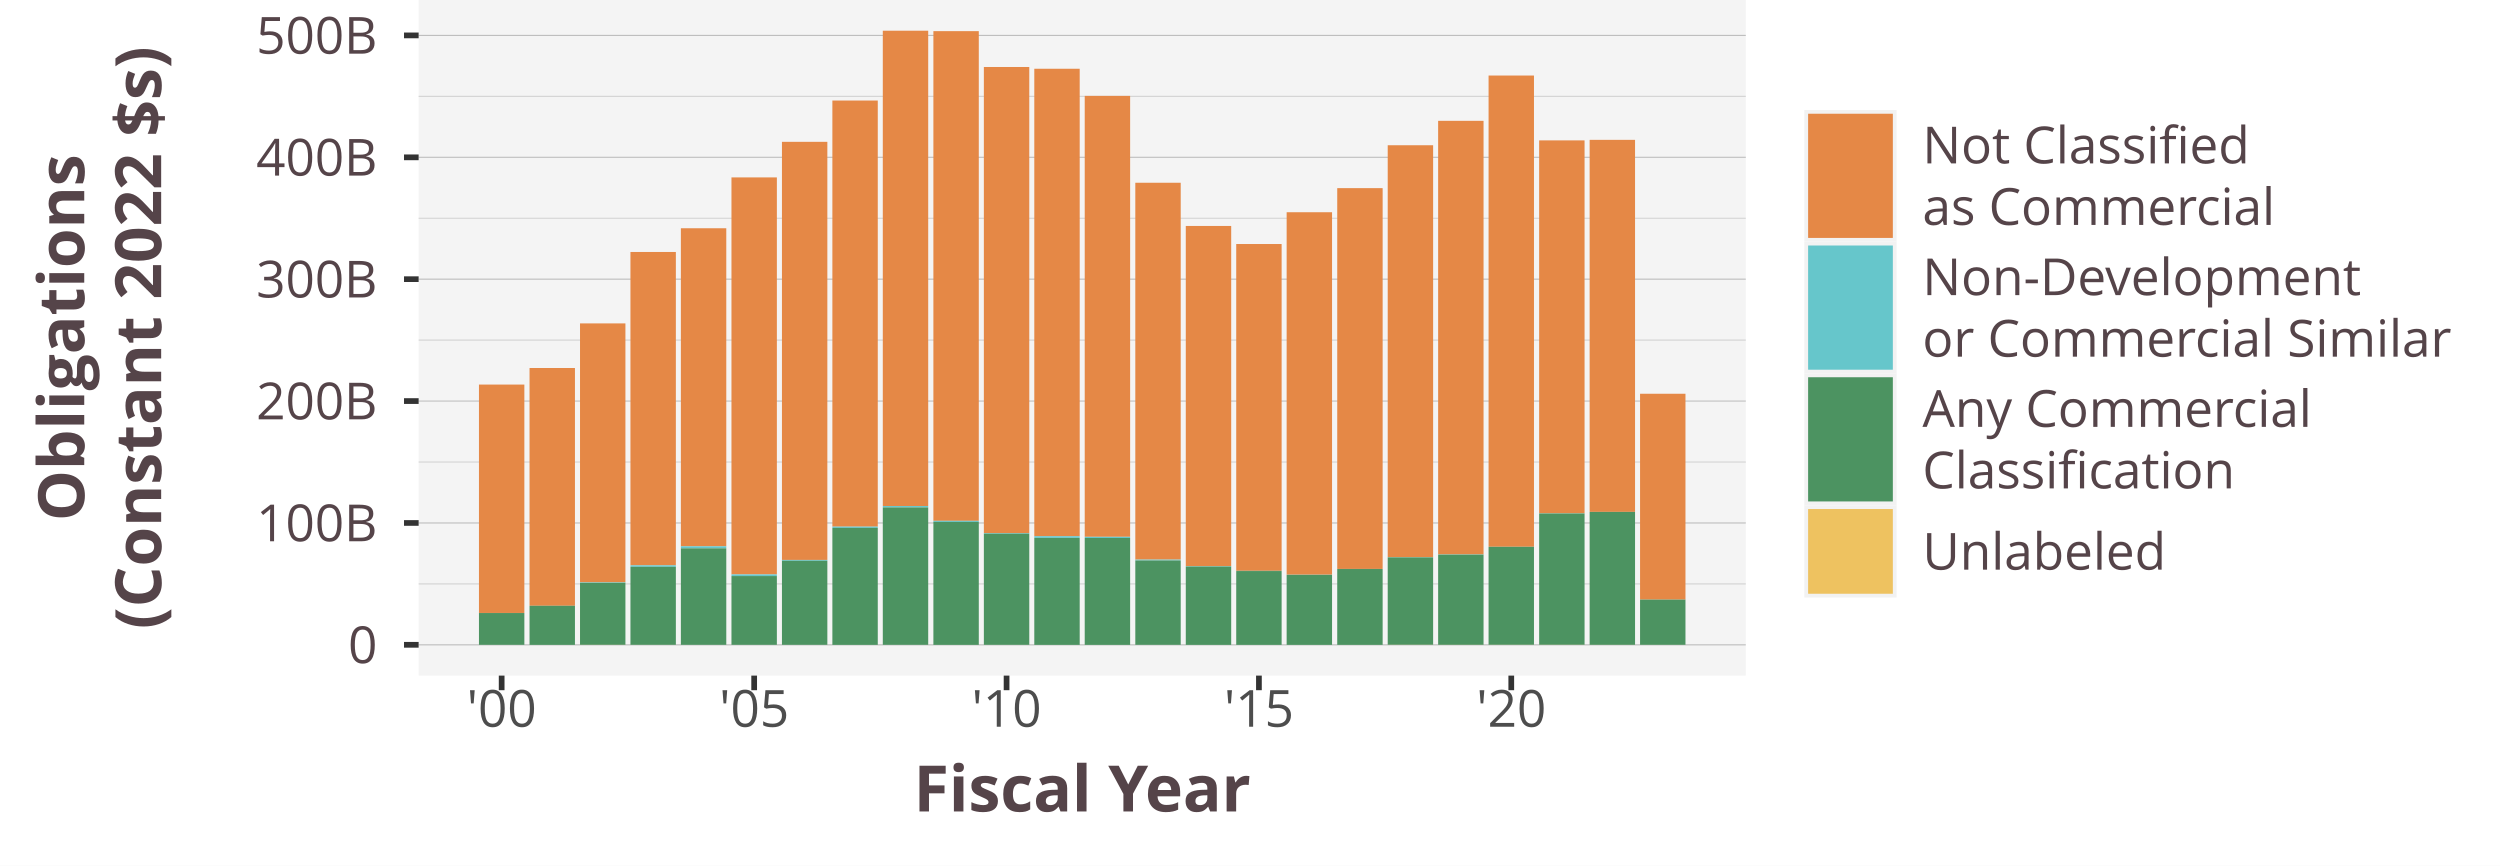
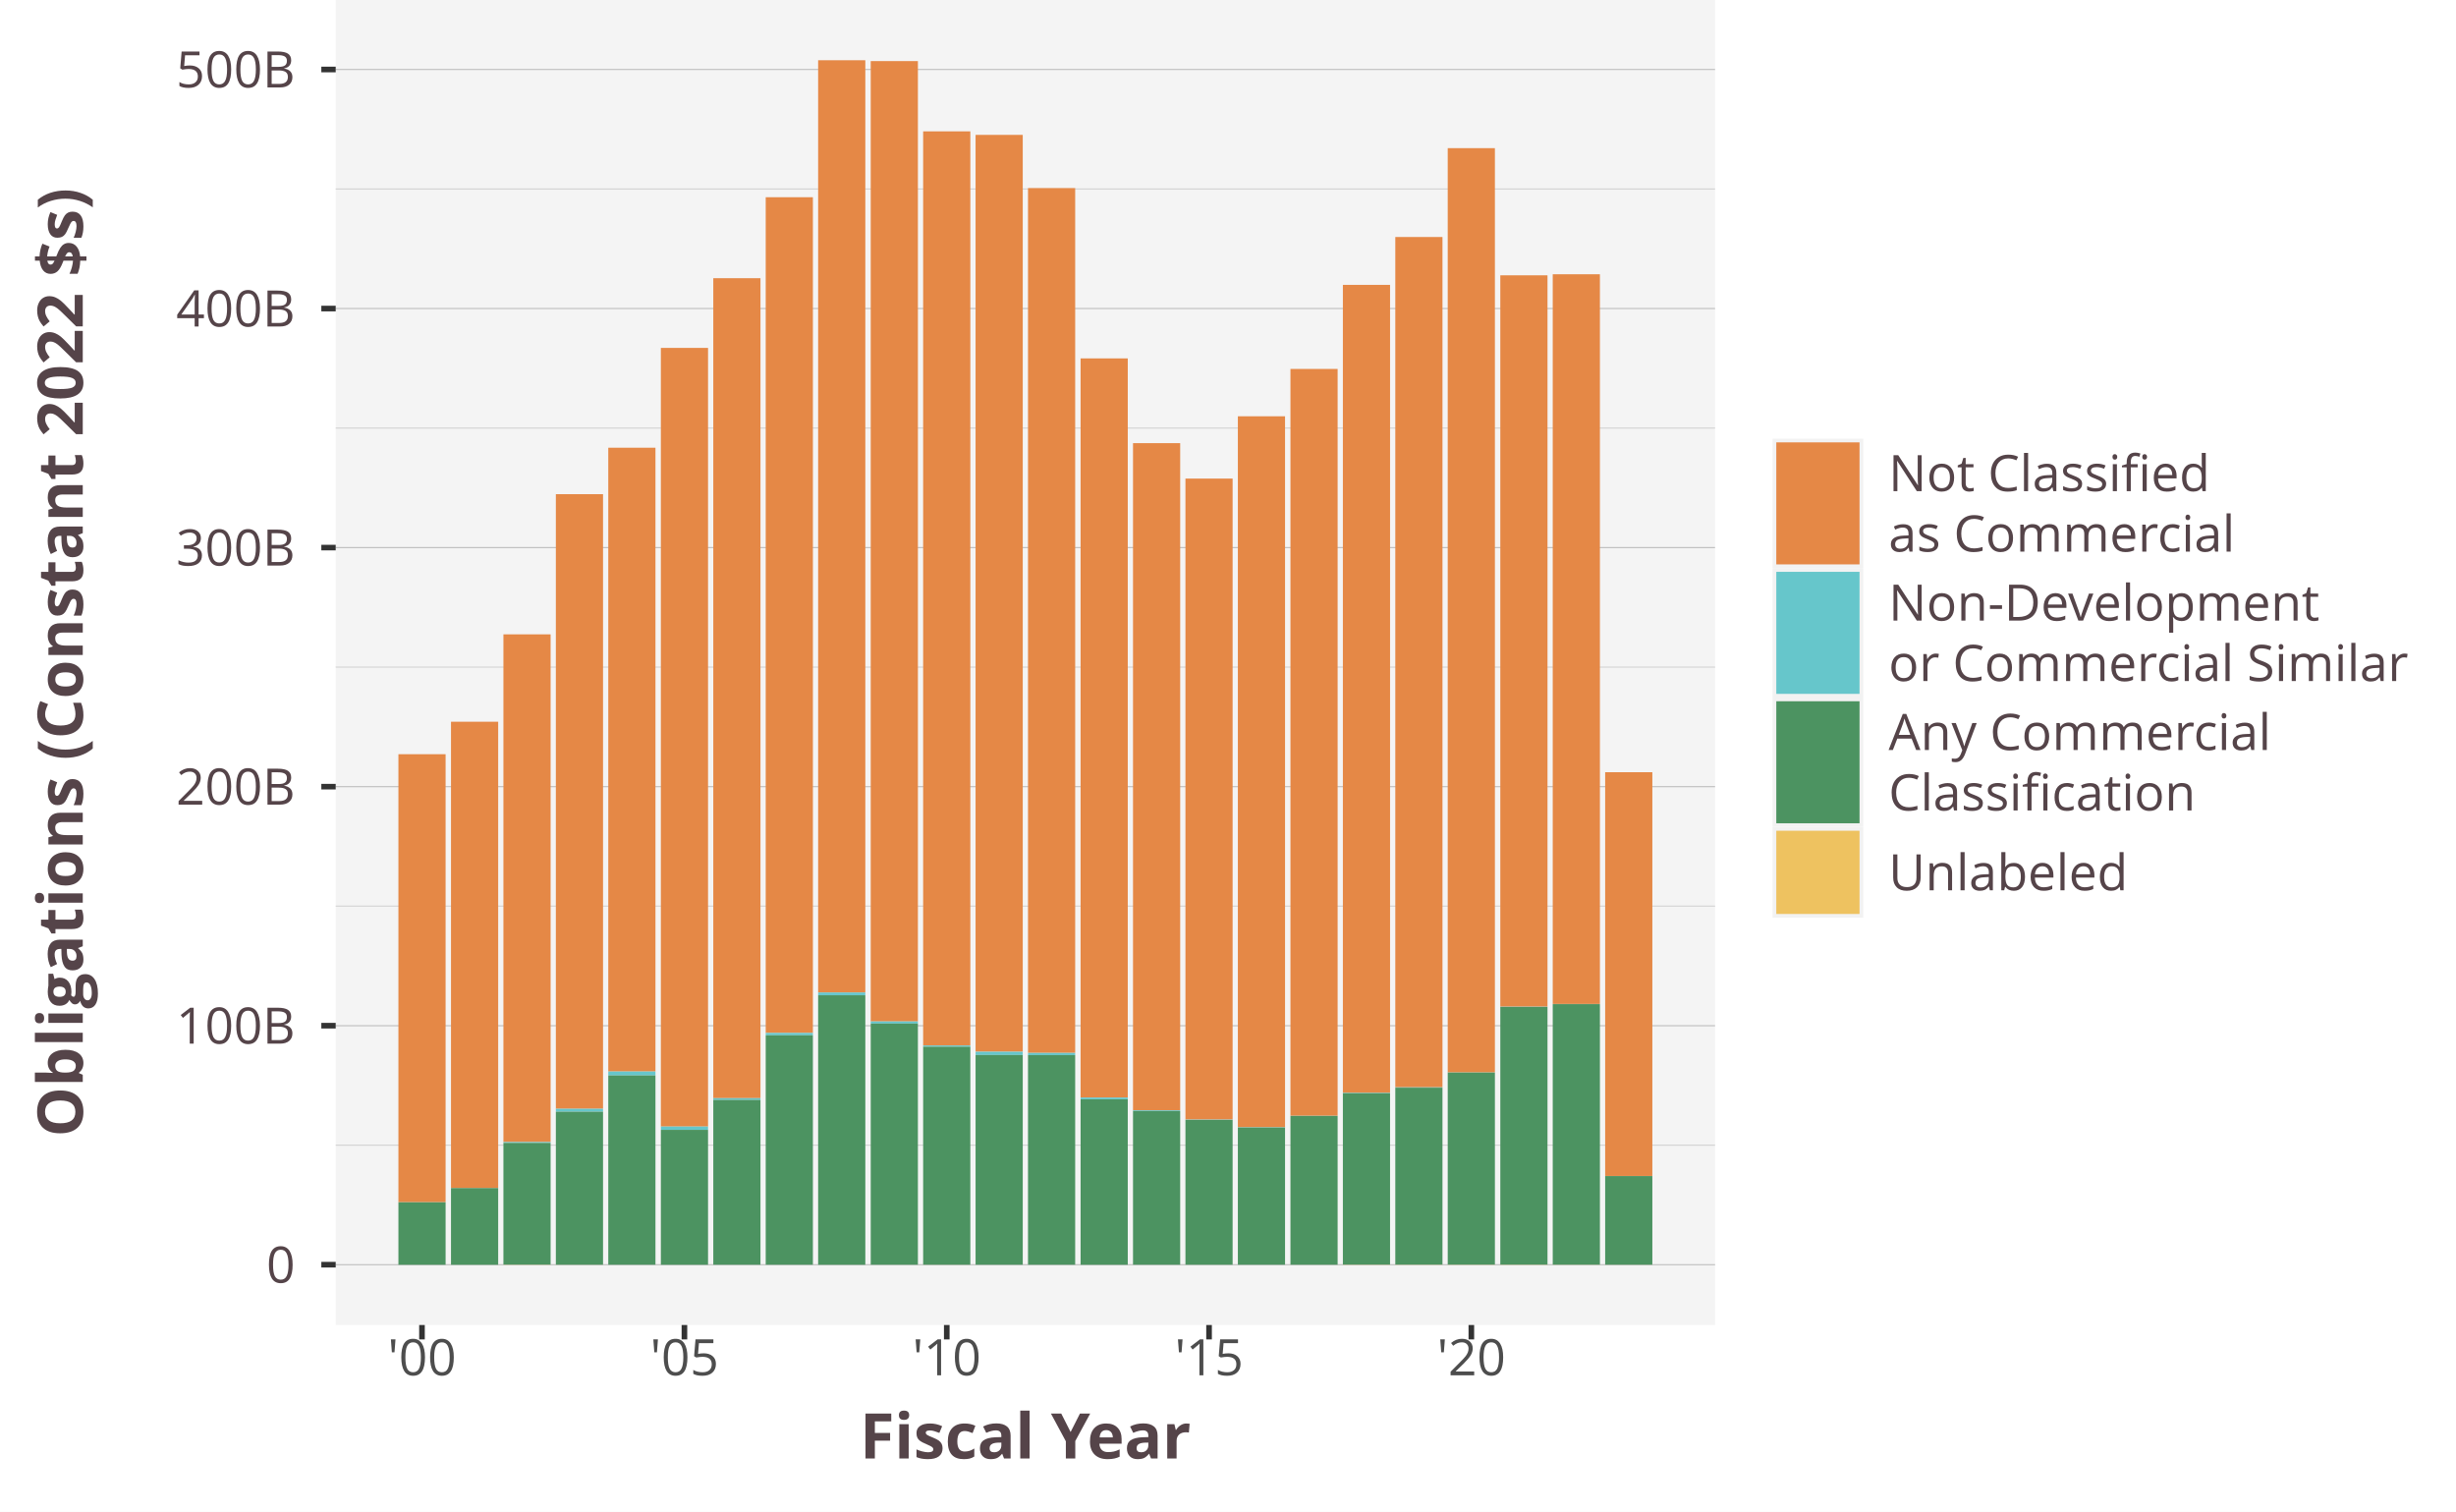
- <svg xmlns="http://www.w3.org/2000/svg" class="svglite" width="468.00pt" height="162.00pt" viewBox="0 0 468.00 162.00">
+ <svg xmlns="http://www.w3.org/2000/svg" class="svglite" width="468.00pt" height="288.00pt" viewBox="0 0 468.00 288.00">
  <defs>
    <style type="text/css">
    .svglite line, .svglite polyline, .svglite polygon, .svglite path, .svglite rect, .svglite circle {
      fill: none;
      stroke: #000000;
      stroke-linecap: round;
      stroke-linejoin: round;
      stroke-miterlimit: 10.00;
    }
    .svglite text {
      white-space: pre;
    }
  </style>
  </defs>
  <rect width="100%" height="100%" style="stroke: none; fill: #FFFFFF;" />
  <defs>
-     <clipPath id="cpMC4wMHw0NjguMDB8MC4wMHwxNjIuMDA=">
-       <rect x="0.00" y="0.00" width="468.00" height="162.00" />
+     <clipPath id="cpMC4wMHw0NjguMDB8MC4wMHwyODguMDA=">
+       <rect x="0.00" y="0.00" width="468.00" height="288.00" />
    </clipPath>
  </defs>
-   <g clip-path="url(#cpMC4wMHw0NjguMDB8MC4wMHwxNjIuMDA=)">
-     <rect x="0.00" y="0.00" width="468.00" height="162.00" style="stroke-width: 1.07; stroke: #FFFFFF; fill: #FFFFFF;" />
+   <g clip-path="url(#cpMC4wMHw0NjguMDB8MC4wMHwyODguMDA=)">
+     <rect x="0.00" y="0.00" width="468.00" height="288.00" style="stroke-width: 1.07; stroke: #FFFFFF; fill: #FFFFFF;" />
  </g>
  <defs>
-     <clipPath id="cpNzguMzd8MzI2LjgxfDAuMDB8MTI2LjQ3">
-       <rect x="78.37" y="0.00" width="248.44" height="126.47" />
+     <clipPath id="cpNjMuOTd8MzI2LjgxfDAuMDB8MjUyLjQ3">
+       <rect x="63.97" y="0.00" width="262.84" height="252.47" />
    </clipPath>
  </defs>
-   <g clip-path="url(#cpNzguMzd8MzI2LjgxfDAuMDB8MTI2LjQ3)">
-     <rect x="78.37" y="-0" width="248.44" height="126.47" style="stroke-width: 1.07; stroke: none; fill: #F4F4F4;" />
-     <polyline points="78.37,109.31 326.81,109.31 " style="stroke-width: 0.21; stroke: #D3D3D3; stroke-linecap: butt;" />
-     <polyline points="78.37,86.49 326.81,86.49 " style="stroke-width: 0.21; stroke: #D3D3D3; stroke-linecap: butt;" />
-     <polyline points="78.37,63.67 326.81,63.67 " style="stroke-width: 0.21; stroke: #D3D3D3; stroke-linecap: butt;" />
-     <polyline points="78.37,40.86 326.81,40.86 " style="stroke-width: 0.21; stroke: #D3D3D3; stroke-linecap: butt;" />
-     <polyline points="78.37,18.04 326.81,18.04 " style="stroke-width: 0.21; stroke: #D3D3D3; stroke-linecap: butt;" />
-     <polyline points="78.37,120.71 326.81,120.71 " style="stroke-width: 0.21; stroke: #BEBEBE; stroke-linecap: butt;" />
-     <polyline points="78.37,97.90 326.81,97.90 " style="stroke-width: 0.21; stroke: #BEBEBE; stroke-linecap: butt;" />
-     <polyline points="78.37,75.08 326.81,75.08 " style="stroke-width: 0.21; stroke: #BEBEBE; stroke-linecap: butt;" />
-     <polyline points="78.37,52.26 326.81,52.26 " style="stroke-width: 0.21; stroke: #BEBEBE; stroke-linecap: butt;" />
-     <polyline points="78.37,29.45 326.81,29.45 " style="stroke-width: 0.21; stroke: #BEBEBE; stroke-linecap: butt;" />
-     <polyline points="78.37,6.63 326.81,6.63 " style="stroke-width: 0.21; stroke: #BEBEBE; stroke-linecap: butt;" />
-     <rect x="89.66" y="71.99" width="8.50" height="42.76" style="stroke-width: 1.07; stroke: none; stroke-linecap: butt; stroke-linejoin: miter; fill: #E58846;" />
-     <rect x="99.13" y="68.89" width="8.50" height="44.51" style="stroke-width: 1.07; stroke: none; stroke-linecap: butt; stroke-linejoin: miter; fill: #E58846;" />
-     <rect x="108.58" y="60.54" width="8.50" height="48.46" style="stroke-width: 1.07; stroke: none; stroke-linecap: butt; stroke-linejoin: miter; fill: #E58846;" />
-     <rect x="118.02" y="47.17" width="8.50" height="58.66" style="stroke-width: 1.07; stroke: none; stroke-linecap: butt; stroke-linejoin: miter; fill: #E58846;" />
-     <rect x="127.46" y="42.73" width="8.50" height="59.54" style="stroke-width: 1.07; stroke: none; stroke-linecap: butt; stroke-linejoin: miter; fill: #E58846;" />
-     <rect x="136.93" y="33.21" width="8.50" height="74.32" style="stroke-width: 1.07; stroke: none; stroke-linecap: butt; stroke-linejoin: miter; fill: #E58846;" />
-     <rect x="146.38" y="26.55" width="8.50" height="78.27" style="stroke-width: 1.07; stroke: none; stroke-linecap: butt; stroke-linejoin: miter; fill: #E58846;" />
-     <rect x="155.82" y="18.82" width="8.50" height="79.77" style="stroke-width: 1.07; stroke: none; stroke-linecap: butt; stroke-linejoin: miter; fill: #E58846;" />
-     <rect x="165.26" y="5.75" width="8.50" height="88.98" style="stroke-width: 1.07; stroke: none; stroke-linecap: butt; stroke-linejoin: miter; fill: #E58846;" />
-     <rect x="174.73" y="5.83" width="8.50" height="91.67" style="stroke-width: 1.07; stroke: none; stroke-linecap: butt; stroke-linejoin: miter; fill: #E58846;" />
-     <rect x="184.18" y="12.54" width="8.50" height="87.25" style="stroke-width: 1.07; stroke: none; stroke-linecap: butt; stroke-linejoin: miter; fill: #E58846;" />
-     <rect x="193.62" y="12.87" width="8.50" height="87.51" style="stroke-width: 1.07; stroke: none; stroke-linecap: butt; stroke-linejoin: miter; fill: #E58846;" />
-     <rect x="203.06" y="17.95" width="8.50" height="82.54" style="stroke-width: 1.07; stroke: none; stroke-linecap: butt; stroke-linejoin: miter; fill: #E58846;" />
-     <rect x="212.53" y="34.21" width="8.50" height="70.55" style="stroke-width: 1.07; stroke: none; stroke-linecap: butt; stroke-linejoin: miter; fill: #E58846;" />
-     <rect x="221.98" y="42.30" width="8.50" height="63.67" style="stroke-width: 1.07; stroke: none; stroke-linecap: butt; stroke-linejoin: miter; fill: #E58846;" />
-     <rect x="231.42" y="45.68" width="8.50" height="61.19" style="stroke-width: 1.07; stroke: none; stroke-linecap: butt; stroke-linejoin: miter; fill: #E58846;" />
-     <rect x="240.86" y="39.73" width="8.50" height="67.86" style="stroke-width: 1.07; stroke: none; stroke-linecap: butt; stroke-linejoin: miter; fill: #E58846;" />
-     <rect x="250.33" y="35.22" width="8.50" height="71.29" style="stroke-width: 1.07; stroke: none; stroke-linecap: butt; stroke-linejoin: miter; fill: #E58846;" />
-     <rect x="259.78" y="27.19" width="8.50" height="77.11" style="stroke-width: 1.07; stroke: none; stroke-linecap: butt; stroke-linejoin: miter; fill: #E58846;" />
-     <rect x="269.22" y="22.62" width="8.50" height="81.16" style="stroke-width: 1.07; stroke: none; stroke-linecap: butt; stroke-linejoin: miter; fill: #E58846;" />
-     <rect x="278.66" y="14.14" width="8.50" height="88.22" style="stroke-width: 1.07; stroke: none; stroke-linecap: butt; stroke-linejoin: miter; fill: #E58846;" />
-     <rect x="288.13" y="26.28" width="8.50" height="69.81" style="stroke-width: 1.07; stroke: none; stroke-linecap: butt; stroke-linejoin: miter; fill: #E58846;" />
-     <rect x="297.58" y="26.18" width="8.50" height="69.65" style="stroke-width: 1.07; stroke: none; stroke-linecap: butt; stroke-linejoin: miter; fill: #E58846;" />
-     <rect x="307.02" y="73.71" width="8.50" height="38.54" style="stroke-width: 1.07; stroke: none; stroke-linecap: butt; stroke-linejoin: miter; fill: #E58846;" />
-     <rect x="89.66" y="114.75" width="8.50" height="0.01" style="stroke-width: 1.07; stroke: none; stroke-linecap: butt; stroke-linejoin: miter; fill: #66C6CB;" />
-     <rect x="99.13" y="120.71" width="8.50" height="0" style="stroke-width: 1.07; stroke: none; stroke-linecap: butt; stroke-linejoin: miter; fill: #66C6CB;" />
-     <rect x="108.58" y="109.00" width="8.50" height="0.082" style="stroke-width: 1.07; stroke: none; stroke-linecap: butt; stroke-linejoin: miter; fill: #66C6CB;" />
-     <rect x="118.02" y="105.83" width="8.50" height="0.28" style="stroke-width: 1.07; stroke: none; stroke-linecap: butt; stroke-linejoin: miter; fill: #66C6CB;" />
-     <rect x="127.46" y="102.27" width="8.50" height="0.38" style="stroke-width: 1.07; stroke: none; stroke-linecap: butt; stroke-linejoin: miter; fill: #66C6CB;" />
-     <rect x="136.93" y="107.53" width="8.50" height="0.31" style="stroke-width: 1.07; stroke: none; stroke-linecap: butt; stroke-linejoin: miter; fill: #66C6CB;" />
-     <rect x="146.38" y="104.82" width="8.50" height="0.16" style="stroke-width: 1.07; stroke: none; stroke-linecap: butt; stroke-linejoin: miter; fill: #66C6CB;" />
-     <rect x="155.82" y="98.59" width="8.50" height="0.23" style="stroke-width: 1.07; stroke: none; stroke-linecap: butt; stroke-linejoin: miter; fill: #66C6CB;" />
-     <rect x="165.26" y="94.73" width="8.50" height="0.26" style="stroke-width: 1.07; stroke: none; stroke-linecap: butt; stroke-linejoin: miter; fill: #66C6CB;" />
-     <rect x="174.73" y="97.50" width="8.50" height="0.20" style="stroke-width: 1.07; stroke: none; stroke-linecap: butt; stroke-linejoin: miter; fill: #66C6CB;" />
-     <rect x="184.18" y="99.79" width="8.50" height="0.12" style="stroke-width: 1.07; stroke: none; stroke-linecap: butt; stroke-linejoin: miter; fill: #66C6CB;" />
-     <rect x="193.62" y="100.38" width="8.50" height="0.31" style="stroke-width: 1.07; stroke: none; stroke-linecap: butt; stroke-linejoin: miter; fill: #66C6CB;" />
-     <rect x="203.06" y="100.50" width="8.50" height="0.21" style="stroke-width: 1.07; stroke: none; stroke-linecap: butt; stroke-linejoin: miter; fill: #66C6CB;" />
-     <rect x="212.53" y="104.76" width="8.50" height="0.16" style="stroke-width: 1.07; stroke: none; stroke-linecap: butt; stroke-linejoin: miter; fill: #66C6CB;" />
-     <rect x="221.98" y="105.97" width="8.50" height="0.077" style="stroke-width: 1.07; stroke: none; stroke-linecap: butt; stroke-linejoin: miter; fill: #66C6CB;" />
-     <rect x="231.42" y="106.86" width="8.50" height="0.032" style="stroke-width: 1.07; stroke: none; stroke-linecap: butt; stroke-linejoin: miter; fill: #66C6CB;" />
-     <rect x="240.86" y="107.59" width="8.50" height="0.029" style="stroke-width: 1.07; stroke: none; stroke-linecap: butt; stroke-linejoin: miter; fill: #66C6CB;" />
-     <rect x="250.33" y="106.50" width="8.50" height="0.012" style="stroke-width: 1.07; stroke: none; stroke-linecap: butt; stroke-linejoin: miter; fill: #66C6CB;" />
-     <rect x="259.78" y="104.30" width="8.50" height="0.040" style="stroke-width: 1.07; stroke: none; stroke-linecap: butt; stroke-linejoin: miter; fill: #66C6CB;" />
-     <rect x="269.22" y="103.78" width="8.50" height="0.033" style="stroke-width: 1.07; stroke: none; stroke-linecap: butt; stroke-linejoin: miter; fill: #66C6CB;" />
-     <rect x="278.66" y="102.36" width="8.50" height="0.008" style="stroke-width: 1.07; stroke: none; stroke-linecap: butt; stroke-linejoin: miter; fill: #66C6CB;" />
-     <rect x="288.13" y="96.09" width="8.50" height="0.026" style="stroke-width: 1.07; stroke: none; stroke-linecap: butt; stroke-linejoin: miter; fill: #66C6CB;" />
-     <rect x="297.58" y="95.83" width="8.50" height="0.012" style="stroke-width: 1.07; stroke: none; stroke-linecap: butt; stroke-linejoin: miter; fill: #66C6CB;" />
-     <rect x="307.02" y="112.24" width="8.50" height="0.006" style="stroke-width: 1.07; stroke: none; stroke-linecap: butt; stroke-linejoin: miter; fill: #66C6CB;" />
-     <rect x="89.66" y="114.76" width="8.50" height="5.95" style="stroke-width: 1.07; stroke: none; stroke-linecap: butt; stroke-linejoin: miter; fill: #4C9361;" />
-     <rect x="99.13" y="113.40" width="8.50" height="7.32" style="stroke-width: 1.07; stroke: none; stroke-linecap: butt; stroke-linejoin: miter; fill: #4C9361;" />
-     <rect x="108.58" y="109.09" width="8.50" height="11.62" style="stroke-width: 1.07; stroke: none; stroke-linecap: butt; stroke-linejoin: miter; fill: #4C9361;" />
-     <rect x="118.02" y="106.11" width="8.50" height="14.60" style="stroke-width: 1.07; stroke: none; stroke-linecap: butt; stroke-linejoin: miter; fill: #4C9361;" />
-     <rect x="127.46" y="102.65" width="8.50" height="18.06" style="stroke-width: 1.07; stroke: none; stroke-linecap: butt; stroke-linejoin: miter; fill: #4C9361;" />
-     <rect x="136.93" y="107.84" width="8.50" height="12.87" style="stroke-width: 1.07; stroke: none; stroke-linecap: butt; stroke-linejoin: miter; fill: #4C9361;" />
-     <rect x="146.38" y="104.98" width="8.50" height="15.73" style="stroke-width: 1.07; stroke: none; stroke-linecap: butt; stroke-linejoin: miter; fill: #4C9361;" />
-     <rect x="155.82" y="98.82" width="8.50" height="21.90" style="stroke-width: 1.07; stroke: none; stroke-linecap: butt; stroke-linejoin: miter; fill: #4C9361;" />
-     <rect x="165.26" y="94.99" width="8.50" height="25.72" style="stroke-width: 1.07; stroke: none; stroke-linecap: butt; stroke-linejoin: miter; fill: #4C9361;" />
-     <rect x="174.73" y="97.70" width="8.50" height="23.02" style="stroke-width: 1.07; stroke: none; stroke-linecap: butt; stroke-linejoin: miter; fill: #4C9361;" />
-     <rect x="184.18" y="99.90" width="8.50" height="20.81" style="stroke-width: 1.07; stroke: none; stroke-linecap: butt; stroke-linejoin: miter; fill: #4C9361;" />
-     <rect x="193.62" y="100.70" width="8.50" height="20.02" style="stroke-width: 1.07; stroke: none; stroke-linecap: butt; stroke-linejoin: miter; fill: #4C9361;" />
-     <rect x="203.06" y="100.71" width="8.50" height="20.01" style="stroke-width: 1.07; stroke: none; stroke-linecap: butt; stroke-linejoin: miter; fill: #4C9361;" />
-     <rect x="212.53" y="104.92" width="8.50" height="15.79" style="stroke-width: 1.07; stroke: none; stroke-linecap: butt; stroke-linejoin: miter; fill: #4C9361;" />
-     <rect x="221.98" y="106.05" width="8.50" height="14.67" style="stroke-width: 1.07; stroke: none; stroke-linecap: butt; stroke-linejoin: miter; fill: #4C9361;" />
-     <rect x="231.42" y="106.90" width="8.50" height="13.82" style="stroke-width: 1.07; stroke: none; stroke-linecap: butt; stroke-linejoin: miter; fill: #4C9361;" />
-     <rect x="240.86" y="107.62" width="8.50" height="13.10" style="stroke-width: 1.07; stroke: none; stroke-linecap: butt; stroke-linejoin: miter; fill: #4C9361;" />
-     <rect x="250.33" y="106.52" width="8.50" height="14.20" style="stroke-width: 1.07; stroke: none; stroke-linecap: butt; stroke-linejoin: miter; fill: #4C9361;" />
-     <rect x="259.78" y="104.34" width="8.50" height="16.36" style="stroke-width: 1.07; stroke: none; stroke-linecap: butt; stroke-linejoin: miter; fill: #4C9361;" />
-     <rect x="269.22" y="103.82" width="8.50" height="16.89" style="stroke-width: 1.07; stroke: none; stroke-linecap: butt; stroke-linejoin: miter; fill: #4C9361;" />
-     <rect x="278.66" y="102.37" width="8.50" height="18.33" style="stroke-width: 1.07; stroke: none; stroke-linecap: butt; stroke-linejoin: miter; fill: #4C9361;" />
-     <rect x="288.13" y="96.12" width="8.50" height="24.58" style="stroke-width: 1.07; stroke: none; stroke-linecap: butt; stroke-linejoin: miter; fill: #4C9361;" />
-     <rect x="297.58" y="95.84" width="8.50" height="24.87" style="stroke-width: 1.07; stroke: none; stroke-linecap: butt; stroke-linejoin: miter; fill: #4C9361;" />
-     <rect x="307.02" y="112.25" width="8.50" height="8.46" style="stroke-width: 1.07; stroke: none; stroke-linecap: butt; stroke-linejoin: miter; fill: #4C9361;" />
-     <rect x="89.66" y="120.71" width="8.50" height="0.00" style="stroke-width: 1.07; stroke: none; stroke-linecap: butt; stroke-linejoin: miter; fill: #EEC260;" />
-     <rect x="99.13" y="120.71" width="8.50" height="0" style="stroke-width: 1.07; stroke: none; stroke-linecap: butt; stroke-linejoin: miter; fill: #EEC260;" />
-     <rect x="108.58" y="120.70" width="8.50" height="0.012" style="stroke-width: 1.07; stroke: none; stroke-linecap: butt; stroke-linejoin: miter; fill: #EEC260;" />
-     <rect x="118.02" y="120.71" width="8.50" height="0.004" style="stroke-width: 1.07; stroke: none; stroke-linecap: butt; stroke-linejoin: miter; fill: #EEC260;" />
-     <rect x="127.46" y="120.71" width="8.50" height="0" style="stroke-width: 1.07; stroke: none; stroke-linecap: butt; stroke-linejoin: miter; fill: #EEC260;" />
-     <rect x="136.93" y="120.71" width="8.50" height="0" style="stroke-width: 1.07; stroke: none; stroke-linecap: butt; stroke-linejoin: miter; fill: #EEC260;" />
-     <rect x="146.38" y="120.71" width="8.50" height="0" style="stroke-width: 1.07; stroke: none; stroke-linecap: butt; stroke-linejoin: miter; fill: #EEC260;" />
-     <rect x="155.82" y="120.71" width="8.50" height="0" style="stroke-width: 1.07; stroke: none; stroke-linecap: butt; stroke-linejoin: miter; fill: #EEC260;" />
-     <rect x="165.26" y="120.71" width="8.50" height="0" style="stroke-width: 1.07; stroke: none; stroke-linecap: butt; stroke-linejoin: miter; fill: #EEC260;" />
-     <rect x="174.73" y="120.71" width="8.50" height="0.001" style="stroke-width: 1.07; stroke: none; stroke-linecap: butt; stroke-linejoin: miter; fill: #EEC260;" />
-     <rect x="184.18" y="120.71" width="8.50" height="0.002" style="stroke-width: 1.07; stroke: none; stroke-linecap: butt; stroke-linejoin: miter; fill: #EEC260;" />
-     <rect x="193.62" y="120.71" width="8.50" height="0" style="stroke-width: 1.07; stroke: none; stroke-linecap: butt; stroke-linejoin: miter; fill: #EEC260;" />
-     <rect x="203.06" y="120.71" width="8.50" height="0" style="stroke-width: 1.07; stroke: none; stroke-linecap: butt; stroke-linejoin: miter; fill: #EEC260;" />
-     <rect x="212.53" y="120.71" width="8.50" height="0" style="stroke-width: 1.07; stroke: none; stroke-linecap: butt; stroke-linejoin: miter; fill: #EEC260;" />
-     <rect x="221.98" y="120.71" width="8.50" height="0" style="stroke-width: 1.07; stroke: none; stroke-linecap: butt; stroke-linejoin: miter; fill: #EEC260;" />
-     <rect x="231.42" y="120.71" width="8.50" height="0" style="stroke-width: 1.07; stroke: none; stroke-linecap: butt; stroke-linejoin: miter; fill: #EEC260;" />
-     <rect x="240.86" y="120.71" width="8.50" height="0" style="stroke-width: 1.07; stroke: none; stroke-linecap: butt; stroke-linejoin: miter; fill: #EEC260;" />
-     <rect x="250.33" y="120.71" width="8.50" height="0.001" style="stroke-width: 1.07; stroke: none; stroke-linecap: butt; stroke-linejoin: miter; fill: #EEC260;" />
-     <rect x="259.78" y="120.70" width="8.50" height="0.015" style="stroke-width: 1.07; stroke: none; stroke-linecap: butt; stroke-linejoin: miter; fill: #EEC260;" />
-     <rect x="269.22" y="120.70" width="8.50" height="0.011" style="stroke-width: 1.07; stroke: none; stroke-linecap: butt; stroke-linejoin: miter; fill: #EEC260;" />
-     <rect x="278.66" y="120.70" width="8.50" height="0.012" style="stroke-width: 1.07; stroke: none; stroke-linecap: butt; stroke-linejoin: miter; fill: #EEC260;" />
-     <rect x="288.13" y="120.70" width="8.50" height="0.014" style="stroke-width: 1.07; stroke: none; stroke-linecap: butt; stroke-linejoin: miter; fill: #EEC260;" />
-     <rect x="297.58" y="120.71" width="8.50" height="0.006" style="stroke-width: 1.07; stroke: none; stroke-linecap: butt; stroke-linejoin: miter; fill: #EEC260;" />
-     <rect x="307.02" y="120.71" width="8.50" height="0.004" style="stroke-width: 1.07; stroke: none; stroke-linecap: butt; stroke-linejoin: miter; fill: #EEC260;" />
+   <g clip-path="url(#cpNjMuOTd8MzI2LjgxfDAuMDB8MjUyLjQ3)">
+     <rect x="63.97" y="0.00" width="262.84" height="252.47" style="stroke-width: 1.07; stroke: none; fill: #F4F4F4;" />
+     <polyline points="63.97,218.21 326.81,218.21 " style="stroke-width: 0.21; stroke: #D3D3D3; stroke-linecap: butt;" />
+     <polyline points="63.97,172.66 326.81,172.66 " style="stroke-width: 0.21; stroke: #D3D3D3; stroke-linecap: butt;" />
+     <polyline points="63.97,127.11 326.81,127.11 " style="stroke-width: 0.21; stroke: #D3D3D3; stroke-linecap: butt;" />
+     <polyline points="63.97,81.56 326.81,81.56 " style="stroke-width: 0.21; stroke: #D3D3D3; stroke-linecap: butt;" />
+     <polyline points="63.97,36.01 326.81,36.01 " style="stroke-width: 0.21; stroke: #D3D3D3; stroke-linecap: butt;" />
+     <polyline points="63.97,240.98 326.81,240.98 " style="stroke-width: 0.21; stroke: #BEBEBE; stroke-linecap: butt;" />
+     <polyline points="63.97,195.44 326.81,195.44 " style="stroke-width: 0.21; stroke: #BEBEBE; stroke-linecap: butt;" />
+     <polyline points="63.97,149.89 326.81,149.89 " style="stroke-width: 0.21; stroke: #BEBEBE; stroke-linecap: butt;" />
+     <polyline points="63.97,104.34 326.81,104.34 " style="stroke-width: 0.21; stroke: #BEBEBE; stroke-linecap: butt;" />
+     <polyline points="63.97,58.79 326.81,58.79 " style="stroke-width: 0.21; stroke: #BEBEBE; stroke-linecap: butt;" />
+     <polyline points="63.97,13.24 326.81,13.24 " style="stroke-width: 0.21; stroke: #BEBEBE; stroke-linecap: butt;" />
+     <rect x="75.92" y="143.71" width="8.99" height="85.37" style="stroke-width: 1.07; stroke: none; stroke-linecap: butt; stroke-linejoin: miter; fill: #E58846;" />
+     <rect x="85.94" y="137.52" width="8.99" height="88.86" style="stroke-width: 1.07; stroke: none; stroke-linecap: butt; stroke-linejoin: miter; fill: #E58846;" />
+     <rect x="95.93" y="120.87" width="8.99" height="96.74" style="stroke-width: 1.07; stroke: none; stroke-linecap: butt; stroke-linejoin: miter; fill: #E58846;" />
+     <rect x="105.92" y="94.16" width="8.99" height="117.11" style="stroke-width: 1.07; stroke: none; stroke-linecap: butt; stroke-linejoin: miter; fill: #E58846;" />
+     <rect x="115.91" y="85.31" width="8.99" height="118.86" style="stroke-width: 1.07; stroke: none; stroke-linecap: butt; stroke-linejoin: miter; fill: #E58846;" />
+     <rect x="125.93" y="66.29" width="8.99" height="148.37" style="stroke-width: 1.07; stroke: none; stroke-linecap: butt; stroke-linejoin: miter; fill: #E58846;" />
+     <rect x="135.92" y="53.01" width="8.99" height="156.24" style="stroke-width: 1.07; stroke: none; stroke-linecap: butt; stroke-linejoin: miter; fill: #E58846;" />
+     <rect x="145.91" y="37.58" width="8.99" height="159.24" style="stroke-width: 1.07; stroke: none; stroke-linecap: butt; stroke-linejoin: miter; fill: #E58846;" />
+     <rect x="155.90" y="11.48" width="8.99" height="177.64" style="stroke-width: 1.07; stroke: none; stroke-linecap: butt; stroke-linejoin: miter; fill: #E58846;" />
+     <rect x="165.92" y="11.64" width="8.99" height="182.99" style="stroke-width: 1.07; stroke: none; stroke-linecap: butt; stroke-linejoin: miter; fill: #E58846;" />
+     <rect x="175.91" y="25.03" width="8.99" height="174.18" style="stroke-width: 1.07; stroke: none; stroke-linecap: butt; stroke-linejoin: miter; fill: #E58846;" />
+     <rect x="185.90" y="25.70" width="8.99" height="174.70" style="stroke-width: 1.07; stroke: none; stroke-linecap: butt; stroke-linejoin: miter; fill: #E58846;" />
+     <rect x="195.89" y="35.84" width="8.99" height="164.78" style="stroke-width: 1.07; stroke: none; stroke-linecap: butt; stroke-linejoin: miter; fill: #E58846;" />
+     <rect x="205.91" y="68.29" width="8.99" height="140.84" style="stroke-width: 1.07; stroke: none; stroke-linecap: butt; stroke-linejoin: miter; fill: #E58846;" />
+     <rect x="215.90" y="84.44" width="8.99" height="127.11" style="stroke-width: 1.07; stroke: none; stroke-linecap: butt; stroke-linejoin: miter; fill: #E58846;" />
+     <rect x="225.89" y="91.19" width="8.99" height="122.15" style="stroke-width: 1.07; stroke: none; stroke-linecap: butt; stroke-linejoin: miter; fill: #E58846;" />
+     <rect x="235.88" y="79.32" width="8.99" height="135.47" style="stroke-width: 1.07; stroke: none; stroke-linecap: butt; stroke-linejoin: miter; fill: #E58846;" />
+     <rect x="245.90" y="70.30" width="8.99" height="142.31" style="stroke-width: 1.07; stroke: none; stroke-linecap: butt; stroke-linejoin: miter; fill: #E58846;" />
+     <rect x="255.89" y="54.28" width="8.99" height="153.94" style="stroke-width: 1.07; stroke: none; stroke-linecap: butt; stroke-linejoin: miter; fill: #E58846;" />
+     <rect x="265.88" y="45.16" width="8.99" height="162.02" style="stroke-width: 1.07; stroke: none; stroke-linecap: butt; stroke-linejoin: miter; fill: #E58846;" />
+     <rect x="275.87" y="28.23" width="8.99" height="176.12" style="stroke-width: 1.07; stroke: none; stroke-linecap: butt; stroke-linejoin: miter; fill: #E58846;" />
+     <rect x="285.89" y="52.46" width="8.99" height="139.37" style="stroke-width: 1.07; stroke: none; stroke-linecap: butt; stroke-linejoin: miter; fill: #E58846;" />
+     <rect x="295.88" y="52.26" width="8.99" height="139.04" style="stroke-width: 1.07; stroke: none; stroke-linecap: butt; stroke-linejoin: miter; fill: #E58846;" />
+     <rect x="305.87" y="147.14" width="8.99" height="76.93" style="stroke-width: 1.07; stroke: none; stroke-linecap: butt; stroke-linejoin: miter; fill: #E58846;" />
+     <rect x="75.92" y="229.08" width="8.99" height="0.019" style="stroke-width: 1.07; stroke: none; stroke-linecap: butt; stroke-linejoin: miter; fill: #66C6CB;" />
+     <rect x="85.94" y="240.98" width="8.99" height="0" style="stroke-width: 1.07; stroke: none; stroke-linecap: butt; stroke-linejoin: miter; fill: #66C6CB;" />
+     <rect x="95.93" y="217.61" width="8.99" height="0.16" style="stroke-width: 1.07; stroke: none; stroke-linecap: butt; stroke-linejoin: miter; fill: #66C6CB;" />
+     <rect x="105.92" y="211.27" width="8.99" height="0.56" style="stroke-width: 1.07; stroke: none; stroke-linecap: butt; stroke-linejoin: miter; fill: #66C6CB;" />
+     <rect x="115.91" y="204.17" width="8.99" height="0.75" style="stroke-width: 1.07; stroke: none; stroke-linecap: butt; stroke-linejoin: miter; fill: #66C6CB;" />
+     <rect x="125.93" y="214.66" width="8.99" height="0.63" style="stroke-width: 1.07; stroke: none; stroke-linecap: butt; stroke-linejoin: miter; fill: #66C6CB;" />
+     <rect x="135.92" y="209.25" width="8.99" height="0.33" style="stroke-width: 1.07; stroke: none; stroke-linecap: butt; stroke-linejoin: miter; fill: #66C6CB;" />
+     <rect x="145.91" y="196.82" width="8.99" height="0.45" style="stroke-width: 1.07; stroke: none; stroke-linecap: butt; stroke-linejoin: miter; fill: #66C6CB;" />
+     <rect x="155.90" y="189.11" width="8.99" height="0.52" style="stroke-width: 1.07; stroke: none; stroke-linecap: butt; stroke-linejoin: miter; fill: #66C6CB;" />
+     <rect x="165.92" y="194.63" width="8.99" height="0.40" style="stroke-width: 1.07; stroke: none; stroke-linecap: butt; stroke-linejoin: miter; fill: #66C6CB;" />
+     <rect x="175.91" y="199.21" width="8.99" height="0.23" style="stroke-width: 1.07; stroke: none; stroke-linecap: butt; stroke-linejoin: miter; fill: #66C6CB;" />
+     <rect x="185.90" y="200.40" width="8.99" height="0.62" style="stroke-width: 1.07; stroke: none; stroke-linecap: butt; stroke-linejoin: miter; fill: #66C6CB;" />
+     <rect x="195.89" y="200.63" width="8.99" height="0.41" style="stroke-width: 1.07; stroke: none; stroke-linecap: butt; stroke-linejoin: miter; fill: #66C6CB;" />
+     <rect x="205.91" y="209.13" width="8.99" height="0.33" style="stroke-width: 1.07; stroke: none; stroke-linecap: butt; stroke-linejoin: miter; fill: #66C6CB;" />
+     <rect x="215.90" y="211.55" width="8.99" height="0.15" style="stroke-width: 1.07; stroke: none; stroke-linecap: butt; stroke-linejoin: miter; fill: #66C6CB;" />
+     <rect x="225.89" y="213.34" width="8.99" height="0.065" style="stroke-width: 1.07; stroke: none; stroke-linecap: butt; stroke-linejoin: miter; fill: #66C6CB;" />
+     <rect x="235.88" y="214.78" width="8.99" height="0.057" style="stroke-width: 1.07; stroke: none; stroke-linecap: butt; stroke-linejoin: miter; fill: #66C6CB;" />
+     <rect x="245.90" y="212.62" width="8.99" height="0.023" style="stroke-width: 1.07; stroke: none; stroke-linecap: butt; stroke-linejoin: miter; fill: #66C6CB;" />
+     <rect x="255.89" y="208.22" width="8.99" height="0.079" style="stroke-width: 1.07; stroke: none; stroke-linecap: butt; stroke-linejoin: miter; fill: #66C6CB;" />
+     <rect x="265.88" y="207.18" width="8.99" height="0.065" style="stroke-width: 1.07; stroke: none; stroke-linecap: butt; stroke-linejoin: miter; fill: #66C6CB;" />
+     <rect x="275.87" y="204.35" width="8.99" height="0.016" style="stroke-width: 1.07; stroke: none; stroke-linecap: butt; stroke-linejoin: miter; fill: #66C6CB;" />
+     <rect x="285.89" y="191.83" width="8.99" height="0.052" style="stroke-width: 1.07; stroke: none; stroke-linecap: butt; stroke-linejoin: miter; fill: #66C6CB;" />
+     <rect x="295.88" y="191.31" width="8.99" height="0.023" style="stroke-width: 1.07; stroke: none; stroke-linecap: butt; stroke-linejoin: miter; fill: #66C6CB;" />
+     <rect x="305.87" y="224.08" width="8.99" height="0.013" style="stroke-width: 1.07; stroke: none; stroke-linecap: butt; stroke-linejoin: miter; fill: #66C6CB;" />
+     <rect x="75.92" y="229.10" width="8.99" height="11.89" style="stroke-width: 1.07; stroke: none; stroke-linecap: butt; stroke-linejoin: miter; fill: #4C9361;" />
+     <rect x="85.94" y="226.38" width="8.99" height="14.61" style="stroke-width: 1.07; stroke: none; stroke-linecap: butt; stroke-linejoin: miter; fill: #4C9361;" />
+     <rect x="95.93" y="217.77" width="8.99" height="23.19" style="stroke-width: 1.07; stroke: none; stroke-linecap: butt; stroke-linejoin: miter; fill: #4C9361;" />
+     <rect x="105.92" y="211.83" width="8.99" height="29.15" style="stroke-width: 1.07; stroke: none; stroke-linecap: butt; stroke-linejoin: miter; fill: #4C9361;" />
+     <rect x="115.91" y="204.92" width="8.99" height="36.06" style="stroke-width: 1.07; stroke: none; stroke-linecap: butt; stroke-linejoin: miter; fill: #4C9361;" />
+     <rect x="125.93" y="215.29" width="8.99" height="25.70" style="stroke-width: 1.07; stroke: none; stroke-linecap: butt; stroke-linejoin: miter; fill: #4C9361;" />
+     <rect x="135.92" y="209.58" width="8.99" height="31.40" style="stroke-width: 1.07; stroke: none; stroke-linecap: butt; stroke-linejoin: miter; fill: #4C9361;" />
+     <rect x="145.91" y="197.27" width="8.99" height="43.71" style="stroke-width: 1.07; stroke: none; stroke-linecap: butt; stroke-linejoin: miter; fill: #4C9361;" />
+     <rect x="155.90" y="189.64" width="8.99" height="51.35" style="stroke-width: 1.07; stroke: none; stroke-linecap: butt; stroke-linejoin: miter; fill: #4C9361;" />
+     <rect x="165.92" y="195.03" width="8.99" height="45.95" style="stroke-width: 1.07; stroke: none; stroke-linecap: butt; stroke-linejoin: miter; fill: #4C9361;" />
+     <rect x="175.91" y="199.44" width="8.99" height="41.54" style="stroke-width: 1.07; stroke: none; stroke-linecap: butt; stroke-linejoin: miter; fill: #4C9361;" />
+     <rect x="185.90" y="201.02" width="8.99" height="39.96" style="stroke-width: 1.07; stroke: none; stroke-linecap: butt; stroke-linejoin: miter; fill: #4C9361;" />
+     <rect x="195.89" y="201.04" width="8.99" height="39.94" style="stroke-width: 1.07; stroke: none; stroke-linecap: butt; stroke-linejoin: miter; fill: #4C9361;" />
+     <rect x="205.91" y="209.46" width="8.99" height="31.53" style="stroke-width: 1.07; stroke: none; stroke-linecap: butt; stroke-linejoin: miter; fill: #4C9361;" />
+     <rect x="215.90" y="211.70" width="8.99" height="29.28" style="stroke-width: 1.07; stroke: none; stroke-linecap: butt; stroke-linejoin: miter; fill: #4C9361;" />
+     <rect x="225.89" y="213.40" width="8.99" height="27.58" style="stroke-width: 1.07; stroke: none; stroke-linecap: butt; stroke-linejoin: miter; fill: #4C9361;" />
+     <rect x="235.88" y="214.84" width="8.99" height="26.14" style="stroke-width: 1.07; stroke: none; stroke-linecap: butt; stroke-linejoin: miter; fill: #4C9361;" />
+     <rect x="245.90" y="212.64" width="8.99" height="28.34" style="stroke-width: 1.07; stroke: none; stroke-linecap: butt; stroke-linejoin: miter; fill: #4C9361;" />
+     <rect x="255.89" y="208.30" width="8.99" height="32.66" style="stroke-width: 1.07; stroke: none; stroke-linecap: butt; stroke-linejoin: miter; fill: #4C9361;" />
+     <rect x="265.88" y="207.25" width="8.99" height="33.71" style="stroke-width: 1.07; stroke: none; stroke-linecap: butt; stroke-linejoin: miter; fill: #4C9361;" />
+     <rect x="275.87" y="204.37" width="8.99" height="36.59" style="stroke-width: 1.07; stroke: none; stroke-linecap: butt; stroke-linejoin: miter; fill: #4C9361;" />
+     <rect x="285.89" y="191.88" width="8.99" height="49.08" style="stroke-width: 1.07; stroke: none; stroke-linecap: butt; stroke-linejoin: miter; fill: #4C9361;" />
+     <rect x="295.88" y="191.33" width="8.99" height="49.64" style="stroke-width: 1.07; stroke: none; stroke-linecap: butt; stroke-linejoin: miter; fill: #4C9361;" />
+     <rect x="305.87" y="224.09" width="8.99" height="16.89" style="stroke-width: 1.07; stroke: none; stroke-linecap: butt; stroke-linejoin: miter; fill: #4C9361;" />
+     <rect x="75.92" y="240.98" width="8.99" height="0.00" style="stroke-width: 1.07; stroke: none; stroke-linecap: butt; stroke-linejoin: miter; fill: #EEC260;" />
+     <rect x="85.94" y="240.98" width="8.99" height="0.001" style="stroke-width: 1.07; stroke: none; stroke-linecap: butt; stroke-linejoin: miter; fill: #EEC260;" />
+     <rect x="95.93" y="240.96" width="8.99" height="0.024" style="stroke-width: 1.07; stroke: none; stroke-linecap: butt; stroke-linejoin: miter; fill: #EEC260;" />
+     <rect x="105.92" y="240.98" width="8.99" height="0.008" style="stroke-width: 1.07; stroke: none; stroke-linecap: butt; stroke-linejoin: miter; fill: #EEC260;" />
+     <rect x="115.91" y="240.98" width="8.99" height="0" style="stroke-width: 1.07; stroke: none; stroke-linecap: butt; stroke-linejoin: miter; fill: #EEC260;" />
+     <rect x="125.93" y="240.98" width="8.99" height="0" style="stroke-width: 1.07; stroke: none; stroke-linecap: butt; stroke-linejoin: miter; fill: #EEC260;" />
+     <rect x="135.92" y="240.98" width="8.99" height="0" style="stroke-width: 1.07; stroke: none; stroke-linecap: butt; stroke-linejoin: miter; fill: #EEC260;" />
+     <rect x="145.91" y="240.98" width="8.99" height="0" style="stroke-width: 1.07; stroke: none; stroke-linecap: butt; stroke-linejoin: miter; fill: #EEC260;" />
+     <rect x="155.90" y="240.98" width="8.99" height="0" style="stroke-width: 1.07; stroke: none; stroke-linecap: butt; stroke-linejoin: miter; fill: #EEC260;" />
+     <rect x="165.92" y="240.98" width="8.99" height="0.001" style="stroke-width: 1.07; stroke: none; stroke-linecap: butt; stroke-linejoin: miter; fill: #EEC260;" />
+     <rect x="175.91" y="240.98" width="8.99" height="0.005" style="stroke-width: 1.07; stroke: none; stroke-linecap: butt; stroke-linejoin: miter; fill: #EEC260;" />
+     <rect x="185.90" y="240.98" width="8.99" height="0" style="stroke-width: 1.07; stroke: none; stroke-linecap: butt; stroke-linejoin: miter; fill: #EEC260;" />
+     <rect x="195.89" y="240.98" width="8.99" height="0" style="stroke-width: 1.07; stroke: none; stroke-linecap: butt; stroke-linejoin: miter; fill: #EEC260;" />
+     <rect x="205.91" y="240.98" width="8.99" height="0" style="stroke-width: 1.07; stroke: none; stroke-linecap: butt; stroke-linejoin: miter; fill: #EEC260;" />
+     <rect x="215.90" y="240.98" width="8.99" height="0" style="stroke-width: 1.07; stroke: none; stroke-linecap: butt; stroke-linejoin: miter; fill: #EEC260;" />
+     <rect x="225.89" y="240.98" width="8.99" height="0.001" style="stroke-width: 1.07; stroke: none; stroke-linecap: butt; stroke-linejoin: miter; fill: #EEC260;" />
+     <rect x="235.88" y="240.98" width="8.99" height="0" style="stroke-width: 1.07; stroke: none; stroke-linecap: butt; stroke-linejoin: miter; fill: #EEC260;" />
+     <rect x="245.90" y="240.98" width="8.99" height="0.002" style="stroke-width: 1.07; stroke: none; stroke-linecap: butt; stroke-linejoin: miter; fill: #EEC260;" />
+     <rect x="255.89" y="240.96" width="8.99" height="0.029" style="stroke-width: 1.07; stroke: none; stroke-linecap: butt; stroke-linejoin: miter; fill: #EEC260;" />
+     <rect x="265.88" y="240.96" width="8.99" height="0.023" style="stroke-width: 1.07; stroke: none; stroke-linecap: butt; stroke-linejoin: miter; fill: #EEC260;" />
+     <rect x="275.87" y="240.96" width="8.99" height="0.024" style="stroke-width: 1.07; stroke: none; stroke-linecap: butt; stroke-linejoin: miter; fill: #EEC260;" />
+     <rect x="285.89" y="240.96" width="8.99" height="0.028" style="stroke-width: 1.07; stroke: none; stroke-linecap: butt; stroke-linejoin: miter; fill: #EEC260;" />
+     <rect x="295.88" y="240.97" width="8.99" height="0.013" style="stroke-width: 1.07; stroke: none; stroke-linecap: butt; stroke-linejoin: miter; fill: #EEC260;" />
+     <rect x="305.87" y="240.98" width="8.99" height="0.008" style="stroke-width: 1.07; stroke: none; stroke-linecap: butt; stroke-linejoin: miter; fill: #EEC260;" />
  </g>
-   <g clip-path="url(#cpMC4wMHw0NjguMDB8MC4wMHwxNjIuMDA=)">
-     <text x="70.65" y="124.14" text-anchor="end" style="font-size: 9.60px;fill: #554449; font-family: &quot;Open Sans&quot;;" textLength="5.49px" lengthAdjust="spacingAndGlyphs">0</text>
-     <text x="70.65" y="101.32" text-anchor="end" style="font-size: 9.60px;fill: #554449; font-family: &quot;Open Sans&quot;;" textLength="22.65px" lengthAdjust="spacingAndGlyphs">100B</text>
-     <text x="70.65" y="78.50" text-anchor="end" style="font-size: 9.60px;fill: #554449; font-family: &quot;Open Sans&quot;;" textLength="22.65px" lengthAdjust="spacingAndGlyphs">200B</text>
-     <text x="70.65" y="55.69" text-anchor="end" style="font-size: 9.60px;fill: #554449; font-family: &quot;Open Sans&quot;;" textLength="22.65px" lengthAdjust="spacingAndGlyphs">300B</text>
-     <text x="70.65" y="32.87" text-anchor="end" style="font-size: 9.60px;fill: #554449; font-family: &quot;Open Sans&quot;;" textLength="22.65px" lengthAdjust="spacingAndGlyphs">400B</text>
-     <text x="70.65" y="10.05" text-anchor="end" style="font-size: 9.60px;fill: #554449; font-family: &quot;Open Sans&quot;;" textLength="22.65px" lengthAdjust="spacingAndGlyphs">500B</text>
-     <polyline points="75.63,120.71 78.37,120.71 " style="stroke-width: 1.07; stroke: #333333; stroke-linecap: butt;" />
-     <polyline points="75.63,97.90 78.37,97.90 " style="stroke-width: 1.07; stroke: #333333; stroke-linecap: butt;" />
-     <polyline points="75.63,75.08 78.37,75.08 " style="stroke-width: 1.07; stroke: #333333; stroke-linecap: butt;" />
-     <polyline points="75.63,52.26 78.37,52.26 " style="stroke-width: 1.07; stroke: #333333; stroke-linecap: butt;" />
-     <polyline points="75.63,29.45 78.37,29.45 " style="stroke-width: 1.07; stroke: #333333; stroke-linecap: butt;" />
-     <polyline points="75.63,6.63 78.37,6.63 " style="stroke-width: 1.07; stroke: #333333; stroke-linecap: butt;" />
-     <polyline points="93.91,129.21 93.91,126.47 " style="stroke-width: 1.07; stroke: #333333; stroke-linecap: butt;" />
-     <polyline points="141.18,129.21 141.18,126.47 " style="stroke-width: 1.07; stroke: #333333; stroke-linecap: butt;" />
-     <polyline points="188.43,129.21 188.43,126.47 " style="stroke-width: 1.07; stroke: #333333; stroke-linecap: butt;" />
-     <polyline points="235.67,129.21 235.67,126.47 " style="stroke-width: 1.07; stroke: #333333; stroke-linecap: butt;" />
-     <polyline points="282.91,129.21 282.91,126.47 " style="stroke-width: 1.07; stroke: #333333; stroke-linecap: butt;" />
-     <text x="93.91" y="136.05" text-anchor="middle" style="font-size: 9.60px;fill: #4D4D4D; font-family: &quot;Open Sans&quot;;" textLength="13.08px" lengthAdjust="spacingAndGlyphs">'00</text>
-     <text x="141.18" y="136.05" text-anchor="middle" style="font-size: 9.60px;fill: #4D4D4D; font-family: &quot;Open Sans&quot;;" textLength="13.08px" lengthAdjust="spacingAndGlyphs">'05</text>
-     <text x="188.43" y="136.05" text-anchor="middle" style="font-size: 9.60px;fill: #4D4D4D; font-family: &quot;Open Sans&quot;;" textLength="13.08px" lengthAdjust="spacingAndGlyphs">'10</text>
-     <text x="235.67" y="136.05" text-anchor="middle" style="font-size: 9.60px;fill: #4D4D4D; font-family: &quot;Open Sans&quot;;" textLength="13.08px" lengthAdjust="spacingAndGlyphs">'15</text>
-     <text x="282.91" y="136.05" text-anchor="middle" style="font-size: 9.60px;fill: #4D4D4D; font-family: &quot;Open Sans&quot;;" textLength="13.08px" lengthAdjust="spacingAndGlyphs">'20</text>
-     <text x="202.59" y="151.91" text-anchor="middle" style="font-size: 12.00px; font-weight: bold;fill: #554449; font-family: &quot;Open Sans&quot;;" textLength="63.71px" lengthAdjust="spacingAndGlyphs">Fiscal Year</text>
-     <text transform="translate(15.77,63.23) rotate(-90)" text-anchor="middle" style="font-size: 12.00px; font-weight: bold;fill: #554449; font-family: &quot;Open Sans&quot;;" textLength="68.68px" lengthAdjust="spacingAndGlyphs">Obligations</text>
-     <text transform="translate(30.17,63.23) rotate(-90)" text-anchor="middle" style="font-size: 12.00px; font-weight: bold;fill: #554449; font-family: &quot;Open Sans&quot;;" textLength="109.15px" lengthAdjust="spacingAndGlyphs">(Constant 2022 $s)</text>
-     <rect x="337.77" y="14.61" width="123.03" height="97.25" style="stroke-width: 1.07; stroke: none; fill: #FFFFFF;" />
-     <rect x="337.77" y="20.59" width="17.28" height="24.66" style="stroke-width: 1.07; stroke: none; fill: #F2F2F2;" />
-     <rect x="338.48" y="21.29" width="15.86" height="23.25" style="stroke-width: 1.07; stroke: none; stroke-linecap: butt; stroke-linejoin: miter; fill: #E58846;" />
-     <rect x="337.77" y="45.25" width="17.28" height="24.66" style="stroke-width: 1.07; stroke: none; fill: #F2F2F2;" />
-     <rect x="338.48" y="45.96" width="15.86" height="23.25" style="stroke-width: 1.07; stroke: none; stroke-linecap: butt; stroke-linejoin: miter; fill: #66C6CB;" />
-     <rect x="337.77" y="69.91" width="17.28" height="24.66" style="stroke-width: 1.07; stroke: none; fill: #F2F2F2;" />
-     <rect x="338.48" y="70.62" width="15.86" height="23.25" style="stroke-width: 1.07; stroke: none; stroke-linecap: butt; stroke-linejoin: miter; fill: #4C9361;" />
-     <rect x="337.77" y="94.58" width="17.28" height="17.28" style="stroke-width: 1.07; stroke: none; fill: #F2F2F2;" />
-     <rect x="338.48" y="95.29" width="15.86" height="15.86" style="stroke-width: 1.07; stroke: none; stroke-linecap: butt; stroke-linejoin: miter; fill: #EEC260;" />
-     <text x="359.88" y="30.58" style="font-size: 9.60px;fill: #554449; font-family: &quot;Open Sans&quot;;" textLength="61.15px" lengthAdjust="spacingAndGlyphs">Not Classified</text>
-     <text x="359.88" y="42.10" style="font-size: 9.60px;fill: #554449; font-family: &quot;Open Sans&quot;;" textLength="66.02px" lengthAdjust="spacingAndGlyphs">as Commercial</text>
-     <text x="359.88" y="55.25" style="font-size: 9.60px;fill: #554449; font-family: &quot;Open Sans&quot;;" textLength="82.09px" lengthAdjust="spacingAndGlyphs">Non-Development</text>
-     <text x="359.88" y="66.77" style="font-size: 9.60px;fill: #554449; font-family: &quot;Open Sans&quot;;" textLength="98.93px" lengthAdjust="spacingAndGlyphs">or Commercial Similar</text>
-     <text x="359.88" y="79.91" style="font-size: 9.60px;fill: #554449; font-family: &quot;Open Sans&quot;;" textLength="72.86px" lengthAdjust="spacingAndGlyphs">Any Commercial</text>
-     <text x="359.88" y="91.43" style="font-size: 9.60px;fill: #554449; font-family: &quot;Open Sans&quot;;" textLength="58.41px" lengthAdjust="spacingAndGlyphs">Classification</text>
-     <text x="359.88" y="106.64" style="font-size: 9.60px;fill: #554449; font-family: &quot;Open Sans&quot;;" textLength="45.55px" lengthAdjust="spacingAndGlyphs">Unlabeled</text>
+   <g clip-path="url(#cpMC4wMHw0NjguMDB8MC4wMHwyODguMDA=)">
+     <text x="56.25" y="244.41" text-anchor="end" style="font-size: 9.60px;fill: #554449; font-family: &quot;Open Sans&quot;;" textLength="5.49px" lengthAdjust="spacingAndGlyphs">0</text>
+     <text x="56.25" y="198.86" text-anchor="end" style="font-size: 9.60px;fill: #554449; font-family: &quot;Open Sans&quot;;" textLength="22.65px" lengthAdjust="spacingAndGlyphs">100B</text>
+     <text x="56.25" y="153.31" text-anchor="end" style="font-size: 9.60px;fill: #554449; font-family: &quot;Open Sans&quot;;" textLength="22.65px" lengthAdjust="spacingAndGlyphs">200B</text>
+     <text x="56.25" y="107.76" text-anchor="end" style="font-size: 9.60px;fill: #554449; font-family: &quot;Open Sans&quot;;" textLength="22.65px" lengthAdjust="spacingAndGlyphs">300B</text>
+     <text x="56.25" y="62.21" text-anchor="end" style="font-size: 9.60px;fill: #554449; font-family: &quot;Open Sans&quot;;" textLength="22.65px" lengthAdjust="spacingAndGlyphs">400B</text>
+     <text x="56.25" y="16.66" text-anchor="end" style="font-size: 9.60px;fill: #554449; font-family: &quot;Open Sans&quot;;" textLength="22.65px" lengthAdjust="spacingAndGlyphs">500B</text>
+     <polyline points="61.23,240.98 63.97,240.98 " style="stroke-width: 1.07; stroke: #333333; stroke-linecap: butt;" />
+     <polyline points="61.23,195.44 63.97,195.44 " style="stroke-width: 1.07; stroke: #333333; stroke-linecap: butt;" />
+     <polyline points="61.23,149.89 63.97,149.89 " style="stroke-width: 1.07; stroke: #333333; stroke-linecap: butt;" />
+     <polyline points="61.23,104.34 63.97,104.34 " style="stroke-width: 1.07; stroke: #333333; stroke-linecap: butt;" />
+     <polyline points="61.23,58.79 63.97,58.79 " style="stroke-width: 1.07; stroke: #333333; stroke-linecap: butt;" />
+     <polyline points="61.23,13.24 63.97,13.24 " style="stroke-width: 1.07; stroke: #333333; stroke-linecap: butt;" />
+     <polyline points="80.41,255.21 80.41,252.47 " style="stroke-width: 1.07; stroke: #333333; stroke-linecap: butt;" />
+     <polyline points="130.42,255.21 130.42,252.47 " style="stroke-width: 1.07; stroke: #333333; stroke-linecap: butt;" />
+     <polyline points="180.41,255.21 180.41,252.47 " style="stroke-width: 1.07; stroke: #333333; stroke-linecap: butt;" />
+     <polyline points="230.39,255.21 230.39,252.47 " style="stroke-width: 1.07; stroke: #333333; stroke-linecap: butt;" />
+     <polyline points="280.37,255.21 280.37,252.47 " style="stroke-width: 1.07; stroke: #333333; stroke-linecap: butt;" />
+     <text x="80.41" y="262.05" text-anchor="middle" style="font-size: 9.60px;fill: #4D4D4D; font-family: &quot;Open Sans&quot;;" textLength="13.08px" lengthAdjust="spacingAndGlyphs">'00</text>
+     <text x="130.42" y="262.05" text-anchor="middle" style="font-size: 9.60px;fill: #4D4D4D; font-family: &quot;Open Sans&quot;;" textLength="13.08px" lengthAdjust="spacingAndGlyphs">'05</text>
+     <text x="180.41" y="262.05" text-anchor="middle" style="font-size: 9.60px;fill: #4D4D4D; font-family: &quot;Open Sans&quot;;" textLength="13.08px" lengthAdjust="spacingAndGlyphs">'10</text>
+     <text x="230.39" y="262.05" text-anchor="middle" style="font-size: 9.60px;fill: #4D4D4D; font-family: &quot;Open Sans&quot;;" textLength="13.08px" lengthAdjust="spacingAndGlyphs">'15</text>
+     <text x="280.37" y="262.05" text-anchor="middle" style="font-size: 9.60px;fill: #4D4D4D; font-family: &quot;Open Sans&quot;;" textLength="13.08px" lengthAdjust="spacingAndGlyphs">'20</text>
+     <text x="195.39" y="277.91" text-anchor="middle" style="font-size: 12.00px; font-weight: bold;fill: #554449; font-family: &quot;Open Sans&quot;;" textLength="63.71px" lengthAdjust="spacingAndGlyphs">Fiscal Year</text>
+     <text transform="translate(15.77,126.23) rotate(-90)" text-anchor="middle" style="font-size: 12.00px; font-weight: bold;fill: #554449; font-family: &quot;Open Sans&quot;;" textLength="180.95px" lengthAdjust="spacingAndGlyphs">Obligations (Constant 2022 $s)</text>
+     <rect x="337.77" y="77.61" width="123.03" height="97.25" style="stroke-width: 1.07; stroke: none; fill: #FFFFFF;" />
+     <rect x="337.77" y="83.59" width="17.28" height="24.66" style="stroke-width: 1.07; stroke: none; fill: #F2F2F2;" />
+     <rect x="338.48" y="84.29" width="15.86" height="23.25" style="stroke-width: 1.07; stroke: none; stroke-linecap: butt; stroke-linejoin: miter; fill: #E58846;" />
+     <rect x="337.77" y="108.25" width="17.28" height="24.66" style="stroke-width: 1.07; stroke: none; fill: #F2F2F2;" />
+     <rect x="338.48" y="108.96" width="15.86" height="23.25" style="stroke-width: 1.07; stroke: none; stroke-linecap: butt; stroke-linejoin: miter; fill: #66C6CB;" />
+     <rect x="337.77" y="132.91" width="17.28" height="24.66" style="stroke-width: 1.07; stroke: none; fill: #F2F2F2;" />
+     <rect x="338.48" y="133.62" width="15.86" height="23.25" style="stroke-width: 1.07; stroke: none; stroke-linecap: butt; stroke-linejoin: miter; fill: #4C9361;" />
+     <rect x="337.77" y="157.58" width="17.28" height="17.28" style="stroke-width: 1.07; stroke: none; fill: #F2F2F2;" />
+     <rect x="338.48" y="158.29" width="15.86" height="15.86" style="stroke-width: 1.07; stroke: none; stroke-linecap: butt; stroke-linejoin: miter; fill: #EEC260;" />
+     <text x="359.88" y="93.58" style="font-size: 9.60px;fill: #554449; font-family: &quot;Open Sans&quot;;" textLength="61.15px" lengthAdjust="spacingAndGlyphs">Not Classified</text>
+     <text x="359.88" y="105.10" style="font-size: 9.60px;fill: #554449; font-family: &quot;Open Sans&quot;;" textLength="66.02px" lengthAdjust="spacingAndGlyphs">as Commercial</text>
+     <text x="359.88" y="118.25" style="font-size: 9.60px;fill: #554449; font-family: &quot;Open Sans&quot;;" textLength="82.09px" lengthAdjust="spacingAndGlyphs">Non-Development</text>
+     <text x="359.88" y="129.77" style="font-size: 9.60px;fill: #554449; font-family: &quot;Open Sans&quot;;" textLength="98.93px" lengthAdjust="spacingAndGlyphs">or Commercial Similar</text>
+     <text x="359.88" y="142.91" style="font-size: 9.60px;fill: #554449; font-family: &quot;Open Sans&quot;;" textLength="72.86px" lengthAdjust="spacingAndGlyphs">Any Commercial</text>
+     <text x="359.88" y="154.43" style="font-size: 9.60px;fill: #554449; font-family: &quot;Open Sans&quot;;" textLength="58.41px" lengthAdjust="spacingAndGlyphs">Classification</text>
+     <text x="359.88" y="169.64" style="font-size: 9.60px;fill: #554449; font-family: &quot;Open Sans&quot;;" textLength="45.55px" lengthAdjust="spacingAndGlyphs">Unlabeled</text>
  </g>
</svg>
